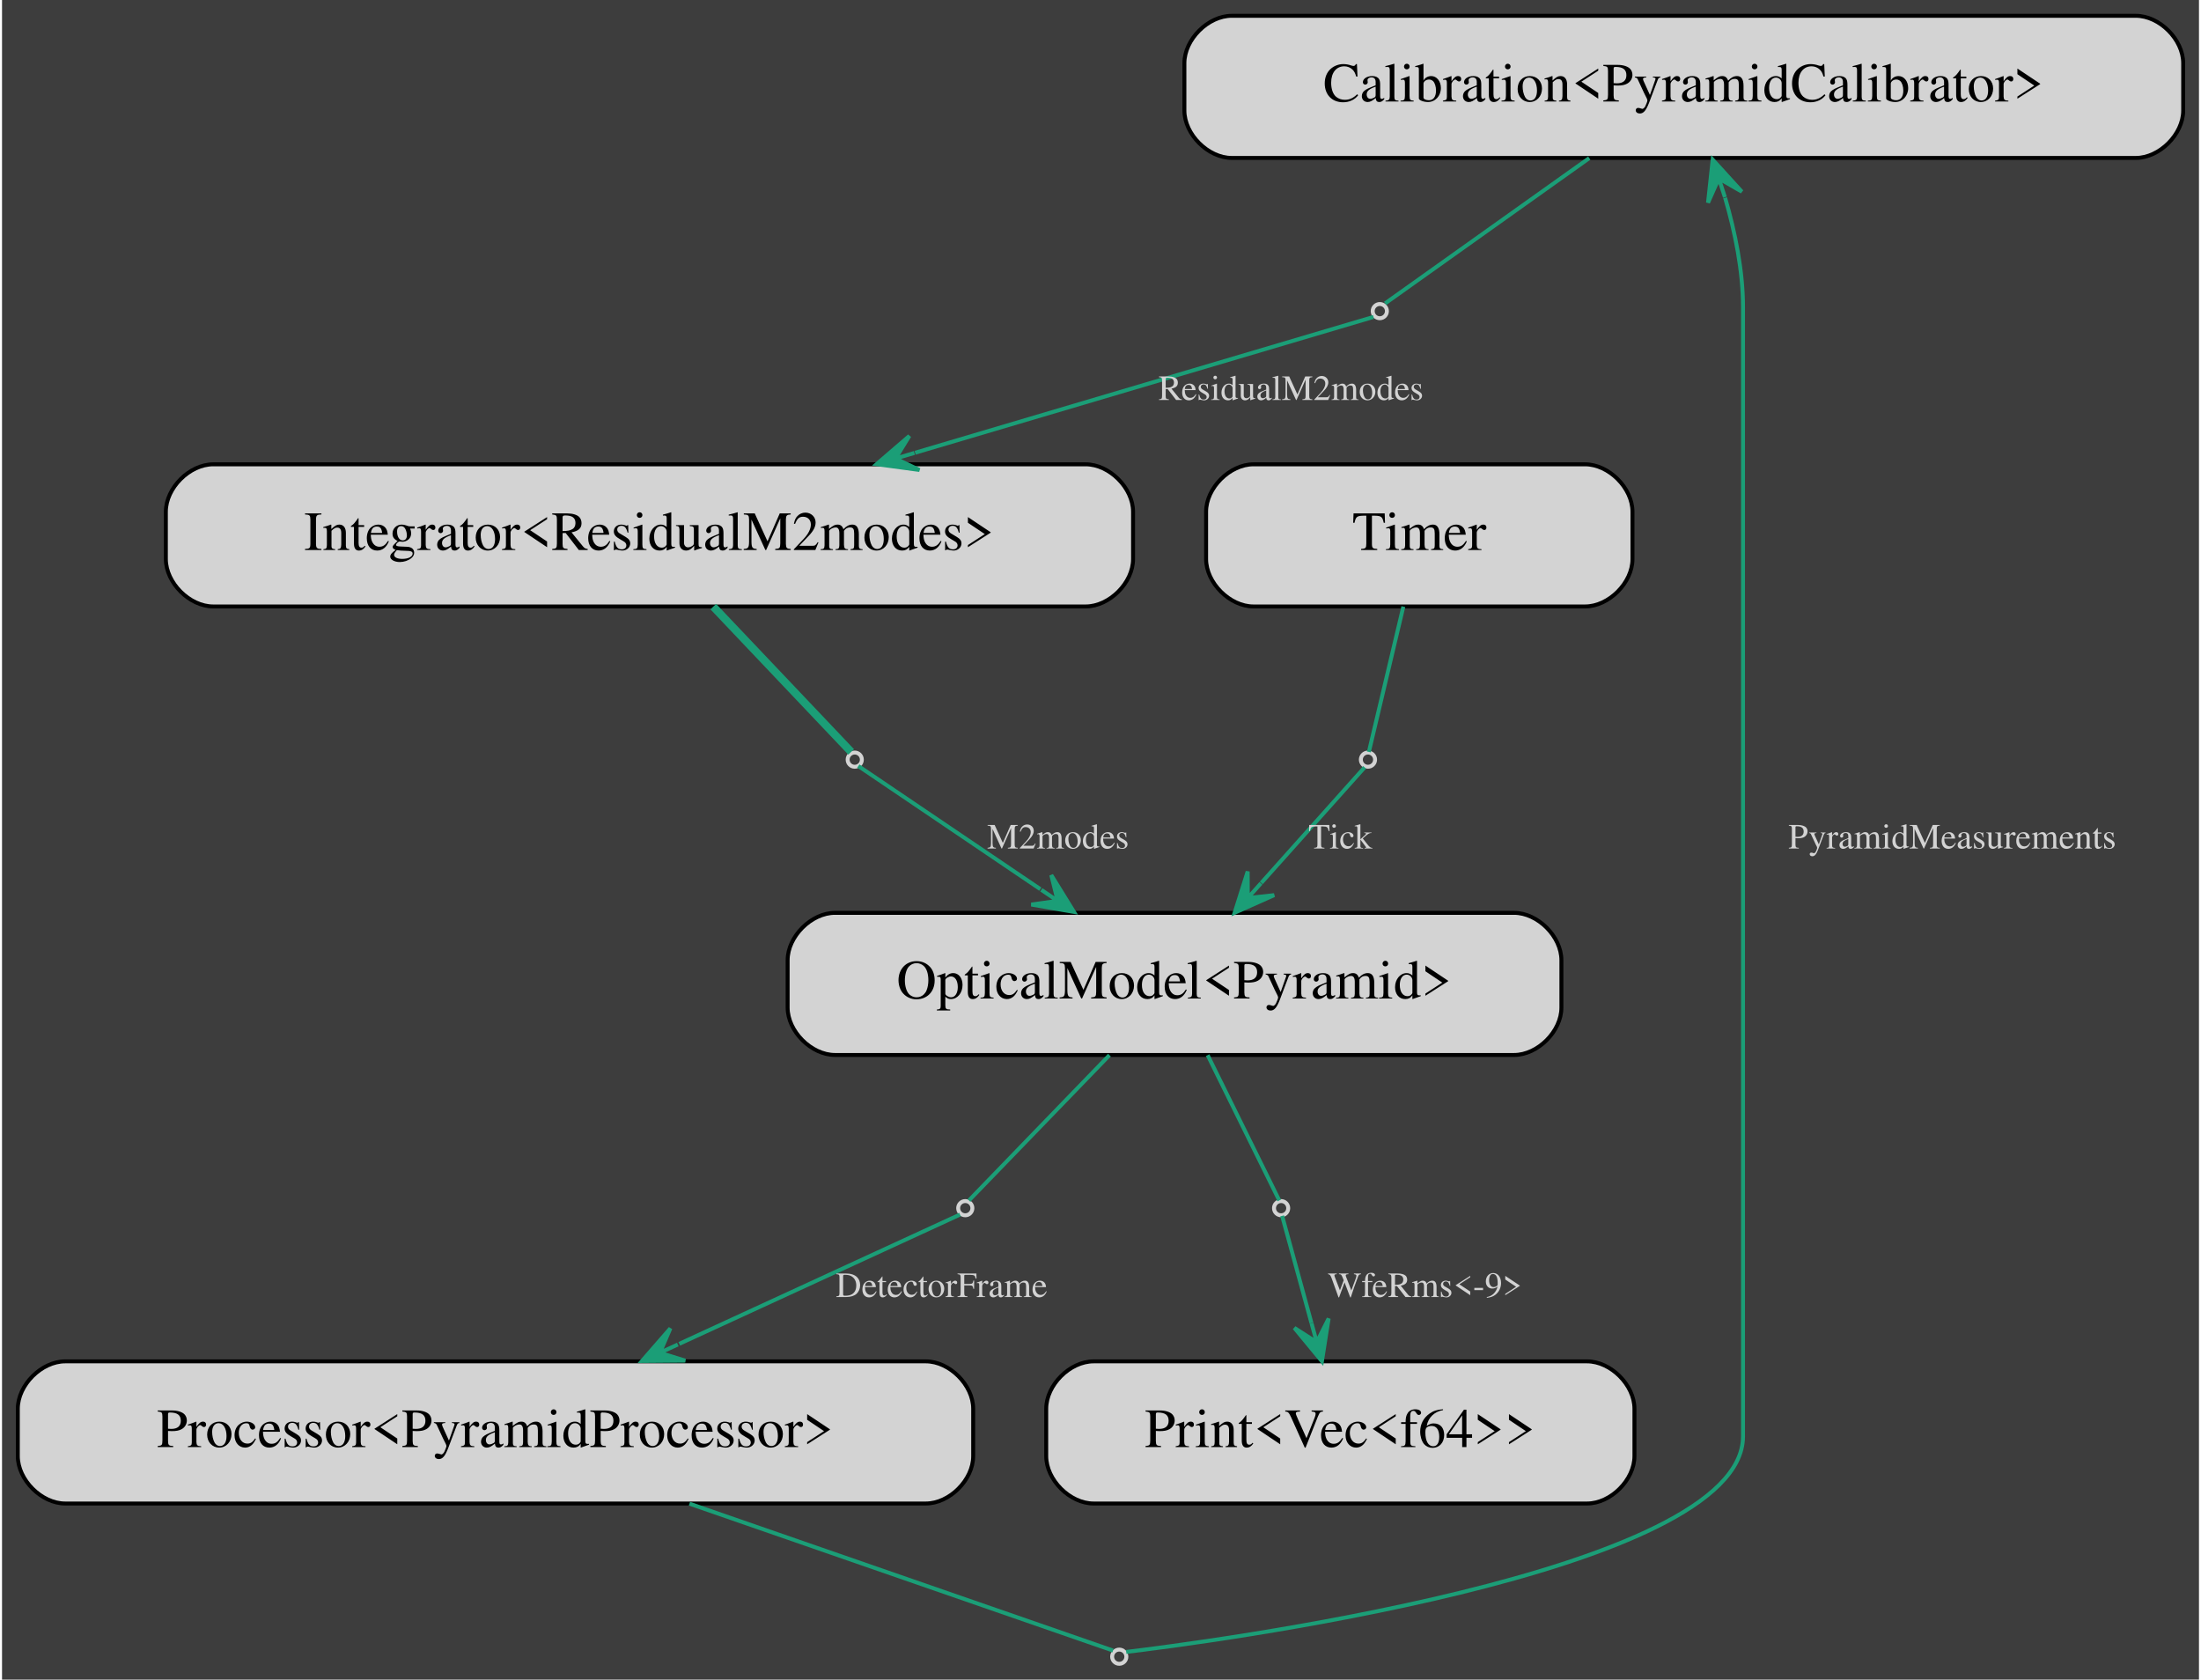
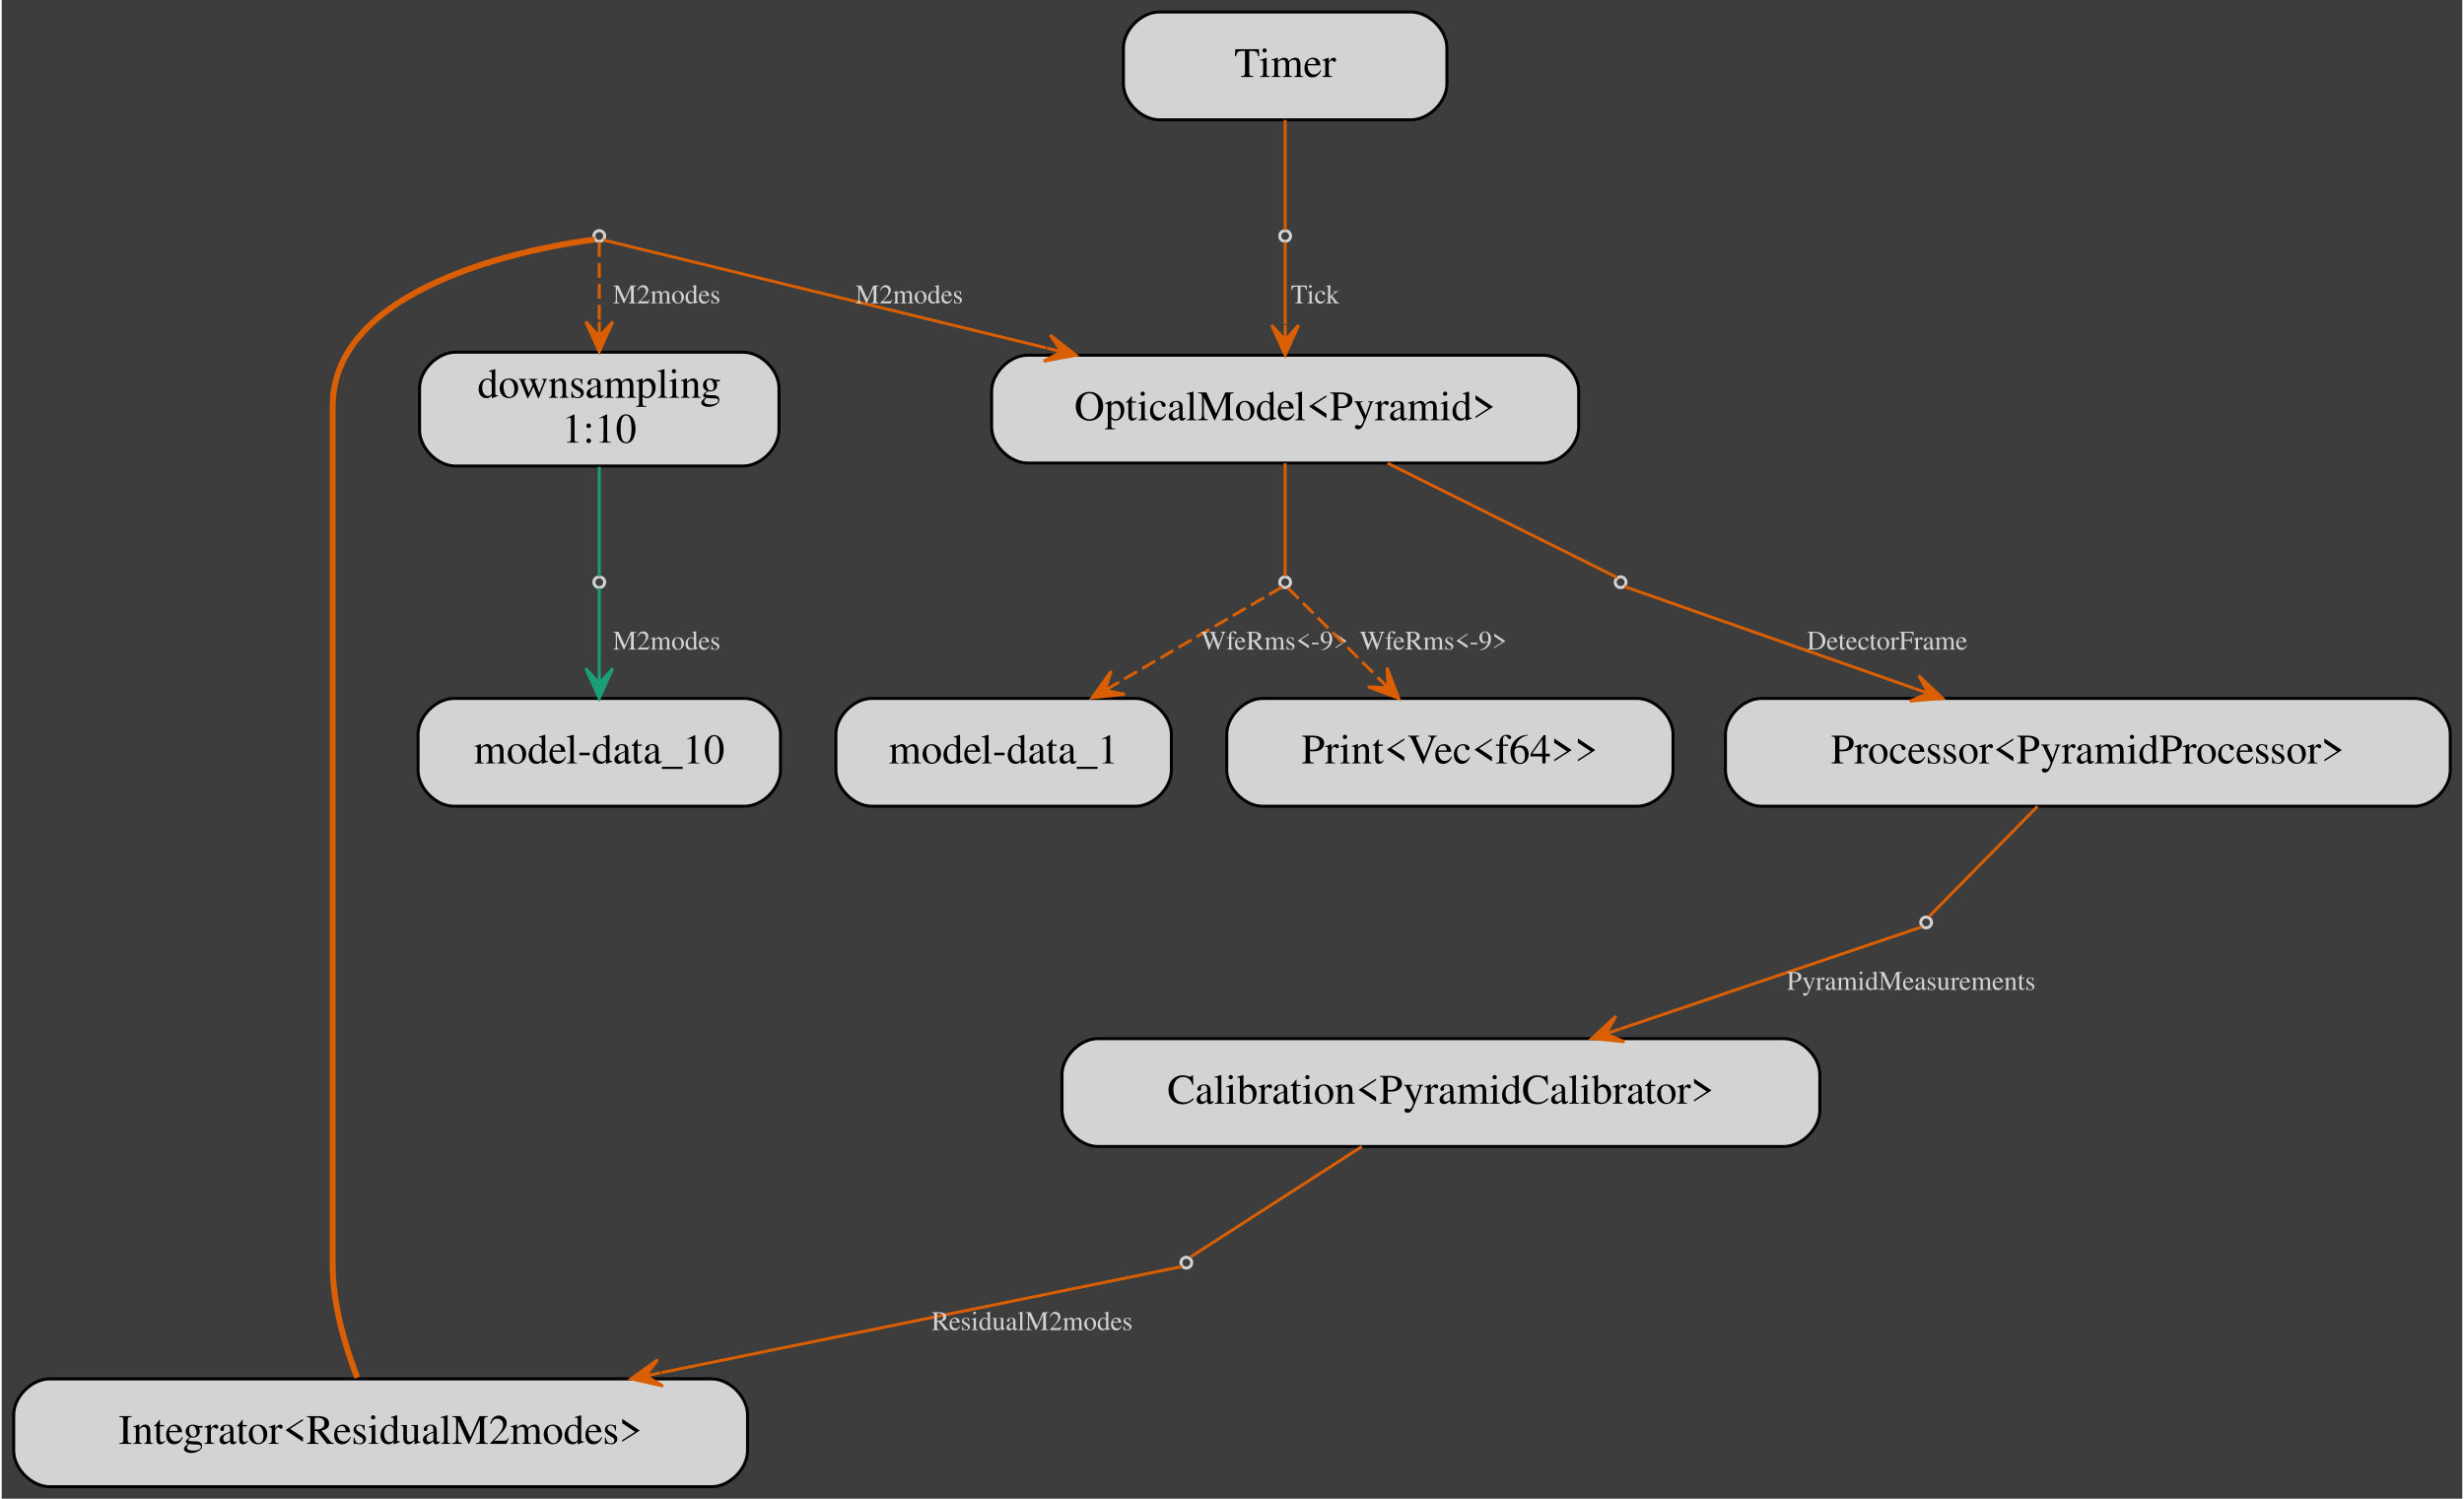
- <svg xmlns="http://www.w3.org/2000/svg" width="557pt" height="425pt" viewBox="0.00 0.00 556.50 425.40">
-   <g id="graph0" class="graph" transform="scale(1 1) rotate(0) translate(4 421.4)">
-     <polygon fill="#3d3d3d" stroke="transparent" points="-4,4 -4,-421.4 552.5,-421.4 552.5,4 -4,4" />
+ <svg xmlns="http://www.w3.org/2000/svg" width="822pt" height="500pt" viewBox="0.00 0.00 821.50 500.40">
+   <g id="graph0" class="graph" transform="scale(1 1) rotate(0) translate(4 496.4)">
+     <polygon fill="#3d3d3d" stroke="transparent" points="-4,4 -4,-496.4 817.5,-496.4 817.5,4 -4,4" />
    <g id="node1" class="node">
-       <path fill="lightgray" stroke="black" d="M536.5,-417.4C536.5,-417.4 307.5,-417.4 307.5,-417.4 301.5,-417.4 295.5,-411.4 295.5,-405.4 295.5,-405.4 295.5,-393.4 295.5,-393.4 295.5,-387.4 301.5,-381.4 307.5,-381.4 307.5,-381.4 536.5,-381.4 536.5,-381.4 542.5,-381.4 548.5,-387.4 548.5,-393.4 548.5,-393.4 548.5,-405.4 548.5,-405.4 548.5,-411.4 542.5,-417.4 536.5,-417.4" />
-       <text text-anchor="middle" x="422" y="-395.7" font-family="Times,serif" font-size="14.00">Calibration&lt;PyramidCalibrator&gt;</text>
+       <path fill="lightgray" stroke="black" d="M243.5,-378.8C243.5,-378.8 147.5,-378.8 147.5,-378.8 141.5,-378.8 135.5,-372.8 135.5,-366.8 135.5,-366.8 135.5,-352.8 135.5,-352.8 135.5,-346.8 141.5,-340.8 147.5,-340.8 147.5,-340.8 243.5,-340.8 243.5,-340.8 249.5,-340.8 255.5,-346.8 255.5,-352.8 255.5,-352.8 255.5,-366.8 255.5,-366.8 255.5,-372.8 249.5,-378.8 243.5,-378.8" />
+       <text text-anchor="middle" x="195.5" y="-363.6" font-family="Times,serif" font-size="14.00">downsampling</text>
+       <text text-anchor="middle" x="195.5" y="-348.6" font-family="Times,serif" font-size="14.00">1:10</text>
+     </g>
+     <g id="node10" class="node">
+       <ellipse fill="#3d3d3d" stroke="lightgray" cx="195.5" cy="-302" rx="1.8" ry="1.8" />
+     </g>
+     <g id="edge1" class="edge">
+       <path fill="none" stroke="#1b9e77" d="M195.5,-340.53C195.5,-326.29 195.5,-308.24 195.5,-303.95" />
+     </g>
+     <g id="node2" class="node">
+       <path fill="lightgray" stroke="black" d="M244,-263.2C244,-263.2 147,-263.2 147,-263.2 141,-263.2 135,-257.2 135,-251.2 135,-251.2 135,-239.2 135,-239.2 135,-233.2 141,-227.2 147,-227.2 147,-227.2 244,-227.2 244,-227.2 250,-227.2 256,-233.2 256,-239.2 256,-239.2 256,-251.2 256,-251.2 256,-257.2 250,-263.2 244,-263.2" />
+       <text text-anchor="middle" x="195.5" y="-241.5" font-family="Times,serif" font-size="14.00">model-data_10</text>
+     </g>
+     <g id="node3" class="node">
+       <path fill="lightgray" stroke="black" d="M466.5,-492.4C466.5,-492.4 382.5,-492.4 382.5,-492.4 376.5,-492.4 370.5,-486.4 370.5,-480.4 370.5,-480.4 370.5,-468.4 370.5,-468.4 370.5,-462.4 376.5,-456.4 382.5,-456.4 382.5,-456.4 466.5,-456.4 466.5,-456.4 472.5,-456.4 478.5,-462.4 478.5,-468.4 478.5,-468.4 478.5,-480.4 478.5,-480.4 478.5,-486.4 472.5,-492.4 466.5,-492.4" />
+       <text text-anchor="middle" x="424.5" y="-470.7" font-family="Times,serif" font-size="14.00">Timer</text>
+     </g>
+     <g id="node11" class="node">
+       <ellipse fill="#3d3d3d" stroke="lightgray" cx="424.5" cy="-417.6" rx="1.8" ry="1.8" />
+     </g>
+     <g id="edge2" class="edge">
+       <path fill="none" stroke="#d95f02" d="M424.5,-456.36C424.5,-442.29 424.5,-423.93 424.5,-419.56" />
+     </g>
+     <g id="node4" class="node">
+       <path fill="lightgray" stroke="black" d="M374.5,-263.2C374.5,-263.2 286.5,-263.2 286.5,-263.2 280.5,-263.2 274.5,-257.2 274.5,-251.2 274.5,-251.2 274.5,-239.2 274.5,-239.2 274.5,-233.2 280.5,-227.2 286.5,-227.2 286.5,-227.2 374.5,-227.2 374.5,-227.2 380.5,-227.2 386.5,-233.2 386.5,-239.2 386.5,-239.2 386.5,-251.2 386.5,-251.2 386.5,-257.2 380.5,-263.2 374.5,-263.2" />
+       <text text-anchor="middle" x="330.5" y="-241.5" font-family="Times,serif" font-size="14.00">model-data_1</text>
+     </g>
+     <g id="node5" class="node">
+       <path fill="lightgray" stroke="black" d="M801.5,-263.2C801.5,-263.2 583.5,-263.2 583.5,-263.2 577.5,-263.2 571.5,-257.2 571.5,-251.2 571.5,-251.2 571.5,-239.2 571.5,-239.2 571.5,-233.2 577.5,-227.2 583.5,-227.2 583.5,-227.2 801.5,-227.2 801.5,-227.2 807.5,-227.2 813.5,-233.2 813.5,-239.2 813.5,-239.2 813.5,-251.2 813.5,-251.2 813.5,-257.2 807.5,-263.2 801.5,-263.2" />
+       <text text-anchor="middle" x="692.5" y="-241.5" font-family="Times,serif" font-size="14.00">Processor&lt;PyramidProcessor&gt;</text>
+     </g>
+     <g id="node12" class="node">
+       <ellipse fill="#3d3d3d" stroke="lightgray" cx="638.5" cy="-188.4" rx="1.8" ry="1.8" />
+     </g>
+     <g id="edge3" class="edge">
+       <path fill="none" stroke="#d95f02" d="M675.71,-227.16C661.84,-213.09 643.75,-194.73 639.45,-190.36" />
+     </g>
+     <g id="node6" class="node">
+       <path fill="lightgray" stroke="black" d="M542,-263.2C542,-263.2 417,-263.2 417,-263.2 411,-263.2 405,-257.2 405,-251.2 405,-251.2 405,-239.2 405,-239.2 405,-233.2 411,-227.2 417,-227.2 417,-227.2 542,-227.2 542,-227.2 548,-227.2 554,-233.2 554,-239.2 554,-239.2 554,-251.2 554,-251.2 554,-257.2 548,-263.2 542,-263.2" />
+       <text text-anchor="middle" x="479.5" y="-241.5" font-family="Times,serif" font-size="14.00">Print&lt;Vec&lt;f64&gt;&gt;</text>
    </g>
    <g id="node7" class="node">
-       <ellipse fill="#3d3d3d" stroke="lightgray" cx="345" cy="-342.6" rx="1.8" ry="1.8" />
+       <path fill="lightgray" stroke="black" d="M510.5,-377.8C510.5,-377.8 338.5,-377.8 338.5,-377.8 332.5,-377.8 326.5,-371.8 326.5,-365.8 326.5,-365.8 326.5,-353.8 326.5,-353.8 326.5,-347.8 332.5,-341.8 338.5,-341.8 338.5,-341.8 510.5,-341.8 510.5,-341.8 516.5,-341.8 522.5,-347.8 522.5,-353.8 522.5,-353.8 522.5,-365.8 522.5,-365.8 522.5,-371.8 516.5,-377.8 510.5,-377.8" />
+       <text text-anchor="middle" x="424.5" y="-356.1" font-family="Times,serif" font-size="14.00">OpticalModel&lt;Pyramid&gt;</text>
    </g>
-     <g id="edge1" class="edge">
-       <path fill="none" stroke="#1b9e77" d="M398.06,-381.36C378.28,-367.29 352.49,-348.93 346.35,-344.56" />
+     <g id="node13" class="node">
+       <ellipse fill="#3d3d3d" stroke="lightgray" cx="424.5" cy="-302" rx="1.8" ry="1.8" />
    </g>
-     <g id="node2" class="node">
-       <path fill="lightgray" stroke="black" d="M379,-190.2C379,-190.2 207,-190.2 207,-190.2 201,-190.2 195,-184.2 195,-178.2 195,-178.2 195,-166.2 195,-166.2 195,-160.2 201,-154.2 207,-154.2 207,-154.2 379,-154.2 379,-154.2 385,-154.2 391,-160.2 391,-166.2 391,-166.2 391,-178.2 391,-178.2 391,-184.2 385,-190.2 379,-190.2" />
-       <text text-anchor="middle" x="293" y="-168.5" font-family="Times,serif" font-size="14.00">OpticalModel&lt;Pyramid&gt;</text>
+     <g id="edge4" class="edge">
+       <path fill="none" stroke="#d95f02" d="M424.5,-341.75C424.5,-327.4 424.5,-308.49 424.5,-303.99" />
+     </g>
+     <g id="node14" class="node">
+       <ellipse fill="#3d3d3d" stroke="lightgray" cx="536.5" cy="-302" rx="1.8" ry="1.8" />
+     </g>
+     <g id="edge5" class="edge">
+       <path fill="none" stroke="#d95f02" d="M458.71,-341.75C488.56,-326.88 528.2,-307.14 535.36,-303.57" />
    </g>
    <g id="node8" class="node">
-       <ellipse fill="#3d3d3d" stroke="lightgray" cx="320" cy="-115.4" rx="1.8" ry="1.8" />
+       <path fill="lightgray" stroke="black" d="M233,-36C233,-36 12,-36 12,-36 6,-36 0,-30 0,-24 0,-24 0,-12 0,-12 0,-6 6,0 12,0 12,0 233,0 233,0 239,0 245,-6 245,-12 245,-12 245,-24 245,-24 245,-30 239,-36 233,-36" />
+       <text text-anchor="middle" x="122.5" y="-14.3" font-family="Times,serif" font-size="14.00">Integrator&lt;ResidualM2modes&gt;</text>
    </g>
-     <g id="edge2" class="edge">
-       <path fill="none" stroke="#1b9e77" d="M301.39,-154.16C308.33,-140.09 317.37,-121.73 319.53,-117.36" />
+     <g id="node15" class="node">
+       <ellipse fill="#3d3d3d" stroke="lightgray" cx="195.5" cy="-417.6" rx="1.8" ry="1.8" />
+     </g>
+     <g id="edge6" class="edge">
+       <path fill="none" stroke="#d95f02" stroke-width="2" d="M114.69,-36.39C110.63,-46.99 106.5,-60.92 106.5,-73.8 106.5,-360.8 106.5,-360.8 106.5,-360.8 106.5,-403.84 182.14,-414.95 193.96,-416.42" />
    </g>
    <g id="node9" class="node">
-       <ellipse fill="#3d3d3d" stroke="lightgray" cx="240" cy="-115.4" rx="1.8" ry="1.8" />
+       <path fill="lightgray" stroke="black" d="M591,-149.6C591,-149.6 362,-149.6 362,-149.6 356,-149.6 350,-143.6 350,-137.6 350,-137.6 350,-125.6 350,-125.6 350,-119.6 356,-113.6 362,-113.6 362,-113.6 591,-113.6 591,-113.6 597,-113.6 603,-119.6 603,-125.6 603,-125.6 603,-137.6 603,-137.6 603,-143.6 597,-149.6 591,-149.6" />
+       <text text-anchor="middle" x="476.5" y="-127.9" font-family="Times,serif" font-size="14.00">Calibration&lt;PyramidCalibrator&gt;</text>
    </g>
-     <g id="edge3" class="edge">
-       <path fill="none" stroke="#1b9e77" d="M276.52,-154.16C262.91,-140.09 245.16,-121.73 240.93,-117.36" />
+     <g id="node16" class="node">
+       <ellipse fill="#3d3d3d" stroke="lightgray" cx="391.5" cy="-74.8" rx="1.8" ry="1.8" />
    </g>
-     <g id="node3" class="node">
-       <path fill="lightgray" stroke="black" d="M397,-303.8C397,-303.8 313,-303.8 313,-303.8 307,-303.8 301,-297.8 301,-291.8 301,-291.8 301,-279.8 301,-279.8 301,-273.8 307,-267.8 313,-267.8 313,-267.8 397,-267.8 397,-267.8 403,-267.8 409,-273.8 409,-279.8 409,-279.8 409,-291.8 409,-291.8 409,-297.8 403,-303.8 397,-303.8" />
-       <text text-anchor="middle" x="355" y="-282.1" font-family="Times,serif" font-size="14.00">Timer</text>
+     <g id="edge7" class="edge">
+       <path fill="none" stroke="#d95f02" d="M450.07,-113.56C428.24,-99.49 399.77,-81.13 392.99,-76.76" />
    </g>
-     <g id="node10" class="node">
-       <ellipse fill="#3d3d3d" stroke="lightgray" cx="342" cy="-229" rx="1.8" ry="1.8" />
+     <g id="edge9" class="edge">
+       <path fill="none" stroke="#1b9e77" d="M195.5,-300.05C195.5,-296.69 195.5,-284.93 195.5,-273.25" />
+       <polygon fill="#1b9e77" stroke="#1b9e77" points="195.5,-263.22 200,-273.22 195.5,-268.22 195.5,-273.22 195.5,-273.22 195.5,-273.22 195.5,-268.22 191,-273.22 195.5,-263.22 195.5,-263.22" />
+       <text text-anchor="middle" x="218" y="-279.5" font-family="Times,serif" font-size="9.00" fill="lightgray">M2modes</text>
    </g>
-     <g id="edge4" class="edge">
-       <path fill="none" stroke="#1b9e77" d="M350.96,-267.76C347.62,-253.69 343.26,-235.33 342.23,-230.96" />
+     <g id="edge13" class="edge">
+       <path fill="none" stroke="#d95f02" d="M424.5,-415.63C424.5,-412.18 424.5,-400.07 424.5,-388.11" />
+       <polygon fill="#d95f02" stroke="#d95f02" points="424.5,-377.85 429,-387.85 424.5,-382.85 424.5,-387.85 424.5,-387.85 424.5,-387.85 424.5,-382.85 420,-387.85 424.5,-377.85 424.5,-377.85" />
+       <text text-anchor="middle" x="434.5" y="-395.1" font-family="Times,serif" font-size="9.00" fill="lightgray">Tick</text>
    </g>
-     <g id="node4" class="node">
-       <path fill="lightgray" stroke="black" d="M270.5,-303.8C270.5,-303.8 49.5,-303.8 49.5,-303.8 43.5,-303.8 37.5,-297.8 37.5,-291.8 37.5,-291.8 37.5,-279.8 37.5,-279.8 37.5,-273.8 43.5,-267.8 49.5,-267.8 49.5,-267.8 270.5,-267.8 270.5,-267.8 276.5,-267.8 282.5,-273.8 282.5,-279.8 282.5,-279.8 282.5,-291.8 282.5,-291.8 282.5,-297.8 276.5,-303.8 270.5,-303.8" />
-       <text text-anchor="middle" x="160" y="-282.1" font-family="Times,serif" font-size="14.00">Integrator&lt;ResidualM2modes&gt;</text>
-     </g>
-     <g id="node11" class="node">
-       <ellipse fill="#3d3d3d" stroke="lightgray" cx="212" cy="-229" rx="1.8" ry="1.8" />
-     </g>
-     <g id="edge5" class="edge">
-       <path fill="none" stroke="#1b9e77" stroke-width="2" d="M176.17,-267.76C189.52,-253.69 206.94,-235.33 211.09,-230.96" />
-     </g>
-     <g id="node5" class="node">
-       <path fill="lightgray" stroke="black" d="M397.5,-76.6C397.5,-76.6 272.5,-76.6 272.5,-76.6 266.5,-76.6 260.5,-70.6 260.5,-64.6 260.5,-64.6 260.5,-52.6 260.5,-52.6 260.5,-46.6 266.5,-40.6 272.5,-40.6 272.5,-40.6 397.5,-40.6 397.5,-40.6 403.5,-40.6 409.5,-46.6 409.5,-52.6 409.5,-52.6 409.5,-64.6 409.5,-64.6 409.5,-70.6 403.5,-76.6 397.5,-76.6" />
-       <text text-anchor="middle" x="335" y="-54.9" font-family="Times,serif" font-size="14.00">Print&lt;Vec&lt;f64&gt;&gt;</text>
-     </g>
-     <g id="node6" class="node">
-       <path fill="lightgray" stroke="black" d="M230,-76.6C230,-76.6 12,-76.6 12,-76.6 6,-76.6 0,-70.6 0,-64.6 0,-64.6 0,-52.6 0,-52.6 0,-46.6 6,-40.6 12,-40.6 12,-40.6 230,-40.6 230,-40.6 236,-40.6 242,-46.6 242,-52.6 242,-52.6 242,-64.6 242,-64.6 242,-70.6 236,-76.6 230,-76.6" />
-       <text text-anchor="middle" x="121" y="-54.9" font-family="Times,serif" font-size="14.00">Processor&lt;PyramidProcessor&gt;</text>
-     </g>
-     <g id="node12" class="node">
-       <ellipse fill="#3d3d3d" stroke="lightgray" cx="279" cy="-1.8" rx="1.8" ry="1.8" />
-     </g>
-     <g id="edge6" class="edge">
-       <path fill="none" stroke="#1b9e77" d="M170.13,-40.56C212.16,-25.98 267.42,-6.81 277.42,-3.35" />
+     <g id="edge16" class="edge">
+       <path fill="none" stroke="#d95f02" d="M637.1,-186.93C628.18,-183.91 578.31,-167.04 536.48,-152.89" />
+       <polygon fill="#d95f02" stroke="#d95f02" points="526.87,-149.64 537.79,-148.58 531.61,-151.24 536.35,-152.84 536.35,-152.84 536.35,-152.84 531.61,-151.24 534.9,-157.11 526.87,-149.64 526.87,-149.64" />
+       <text text-anchor="middle" x="633.5" y="-165.9" font-family="Times,serif" font-size="9.00" fill="lightgray">PyramidMeasurements</text>
    </g>
    <g id="edge10" class="edge">
-       <path fill="none" stroke="#1b9e77" d="M343.4,-341.13C333.13,-338.08 275.3,-320.95 227.29,-306.73" />
-       <polygon fill="#1b9e77" stroke="#1b9e77" points="217.53,-303.84 228.39,-302.37 222.32,-305.26 227.11,-306.68 227.11,-306.68 227.11,-306.68 222.32,-305.26 225.84,-310.99 217.53,-303.84 217.53,-303.84" />
-       <text text-anchor="middle" x="322.5" y="-320.1" font-family="Times,serif" font-size="9.00" fill="lightgray">ResidualM2modes</text>
+       <path fill="none" stroke="#d95f02" stroke-dasharray="5,2" d="M423.44,-300.38C417.94,-297.17 391.86,-281.97 368.72,-268.48" />
+       <polygon fill="#d95f02" stroke="#d95f02" points="360.05,-263.43 370.95,-264.58 364.37,-265.94 368.69,-268.46 368.69,-268.46 368.69,-268.46 364.37,-265.94 366.42,-272.35 360.05,-263.43 360.05,-263.43" />
+       <text text-anchor="middle" x="421" y="-279.5" font-family="Times,serif" font-size="9.00" fill="lightgray">WfeRms&lt;-9&gt;</text>
+     </g>
+     <g id="edge12" class="edge">
+       <path fill="none" stroke="#d95f02" stroke-dasharray="5,2" d="M425.45,-300.05C429.1,-296.41 442.6,-282.97 455.19,-270.43" />
+       <polygon fill="#d95f02" stroke="#d95f02" points="462.41,-263.22 458.51,-273.47 458.87,-266.75 455.33,-270.28 455.33,-270.28 455.33,-270.28 458.87,-266.75 452.15,-267.1 462.41,-263.22 462.41,-263.22" />
+       <text text-anchor="middle" x="474" y="-279.5" font-family="Times,serif" font-size="9.00" fill="lightgray">WfeRms&lt;-9&gt;</text>
    </g>
    <g id="edge11" class="edge">
-       <path fill="none" stroke="#1b9e77" d="M320.26,-113.45C321.19,-110.05 324.47,-98.09 327.69,-86.3" />
-       <polygon fill="#1b9e77" stroke="#1b9e77" points="330.34,-76.62 332.04,-87.46 329.02,-81.45 327.7,-86.27 327.7,-86.27 327.7,-86.27 329.02,-81.45 323.36,-85.08 330.34,-76.62 330.34,-76.62" />
-       <text text-anchor="middle" x="356.5" y="-92.9" font-family="Times,serif" font-size="9.00" fill="lightgray">WfeRms&lt;-9&gt;</text>
-     </g>
-     <g id="edge12" class="edge">
-       <path fill="none" stroke="#1b9e77" d="M238.66,-113.78C231.54,-110.51 197.28,-94.73 167.55,-81.04" />
-       <polygon fill="#1b9e77" stroke="#1b9e77" points="158.1,-76.69 169.07,-76.78 162.64,-78.78 167.18,-80.87 167.18,-80.87 167.18,-80.87 162.64,-78.78 165.3,-84.96 158.1,-76.69 158.1,-76.69" />
-       <text text-anchor="middle" x="234" y="-92.9" font-family="Times,serif" font-size="9.00" fill="lightgray">DetectorFrame</text>
+       <path fill="none" stroke="#d95f02" d="M537.85,-300.53C546.42,-297.51 594.26,-280.71 634.49,-266.58" />
+       <polygon fill="#d95f02" stroke="#d95f02" points="643.99,-263.24 636.05,-270.8 639.28,-264.9 634.56,-266.55 634.56,-266.55 634.56,-266.55 639.28,-264.9 633.07,-262.31 643.99,-263.24 643.99,-263.24" />
+       <text text-anchor="middle" x="625.5" y="-279.5" font-family="Times,serif" font-size="9.00" fill="lightgray">DetectorFrame</text>
    </g>
    <g id="edge8" class="edge">
-       <path fill="none" stroke="#1b9e77" d="M341.15,-227.05C337.93,-223.45 326.1,-210.22 314.98,-197.78" />
-       <polygon fill="#1b9e77" stroke="#1b9e77" points="308.22,-190.22 318.24,-194.68 311.56,-193.95 314.89,-197.68 314.89,-197.68 314.89,-197.68 311.56,-193.95 311.53,-200.68 308.22,-190.22 308.22,-190.22" />
-       <text text-anchor="middle" x="335" y="-206.5" font-family="Times,serif" font-size="9.00" fill="lightgray">Tick</text>
+       <path fill="none" stroke="#d95f02" stroke-dasharray="5,2" d="M195.5,-415.63C195.5,-412.27 195.5,-400.7 195.5,-389.04" />
+       <polygon fill="#d95f02" stroke="#d95f02" points="195.5,-378.98 200,-388.98 195.5,-383.98 195.5,-388.98 195.5,-388.98 195.5,-388.98 195.5,-383.98 191,-388.98 195.5,-378.98 195.5,-378.98" />
+       <text text-anchor="middle" x="218" y="-395.1" font-family="Times,serif" font-size="9.00" fill="lightgray">M2modes</text>
    </g>
-     <g id="edge9" class="edge">
-       <path fill="none" stroke="#1b9e77" d="M212.91,-227.38C217.57,-224.23 239.34,-209.5 259.01,-196.2" />
-       <polygon fill="#1b9e77" stroke="#1b9e77" points="267.54,-190.43 261.78,-199.76 263.4,-193.23 259.26,-196.03 259.26,-196.03 259.26,-196.03 263.4,-193.23 256.73,-192.3 267.54,-190.43 267.54,-190.43" />
-       <text text-anchor="middle" x="263.5" y="-206.5" font-family="Times,serif" font-size="9.00" fill="lightgray">M2modes</text>
+     <g id="edge14" class="edge">
+       <path fill="none" stroke="#d95f02" d="M196.96,-416.24C208.33,-413.47 283.73,-395.1 344.67,-380.25" />
+       <polygon fill="#d95f02" stroke="#d95f02" points="354.69,-377.81 346.04,-384.55 349.84,-378.99 344.98,-380.18 344.98,-380.18 344.98,-380.18 349.84,-378.99 343.91,-375.8 354.69,-377.81 354.69,-377.81" />
+       <text text-anchor="middle" x="299" y="-395.1" font-family="Times,serif" font-size="9.00" fill="lightgray">M2modes</text>
    </g>
-     <g id="edge7" class="edge">
-       <path fill="none" stroke="#1b9e77" d="M280.77,-3.01C298.13,-5.08 437,-22.76 437,-57.6 437,-343.6 437,-343.6 437,-343.6 437,-352.82 435,-362.61 432.46,-371.32" />
-       <polygon fill="#1b9e77" stroke="#1b9e77" points="429.32,-380.96 428.14,-370.06 430.87,-376.21 432.42,-371.45 432.42,-371.45 432.42,-371.45 430.87,-376.21 436.7,-372.85 429.32,-380.96 429.32,-380.96" />
-       <text text-anchor="middle" x="490" y="-206.5" font-family="Times,serif" font-size="9.00" fill="lightgray">PyramidMeasurements</text>
+     <g id="edge15" class="edge">
+       <path fill="none" stroke="#d95f02" d="M390.05,-73.51C377.67,-70.98 288.27,-52.77 216.17,-38.08" />
+       <polygon fill="#d95f02" stroke="#d95f02" points="206.12,-36.03 216.81,-33.62 211.02,-37.03 215.92,-38.03 215.92,-38.03 215.92,-38.03 211.02,-37.03 215.02,-42.44 206.12,-36.03 206.12,-36.03" />
+       <text text-anchor="middle" x="340" y="-52.3" font-family="Times,serif" font-size="9.00" fill="lightgray">ResidualM2modes</text>
    </g>
  </g>
</svg>
